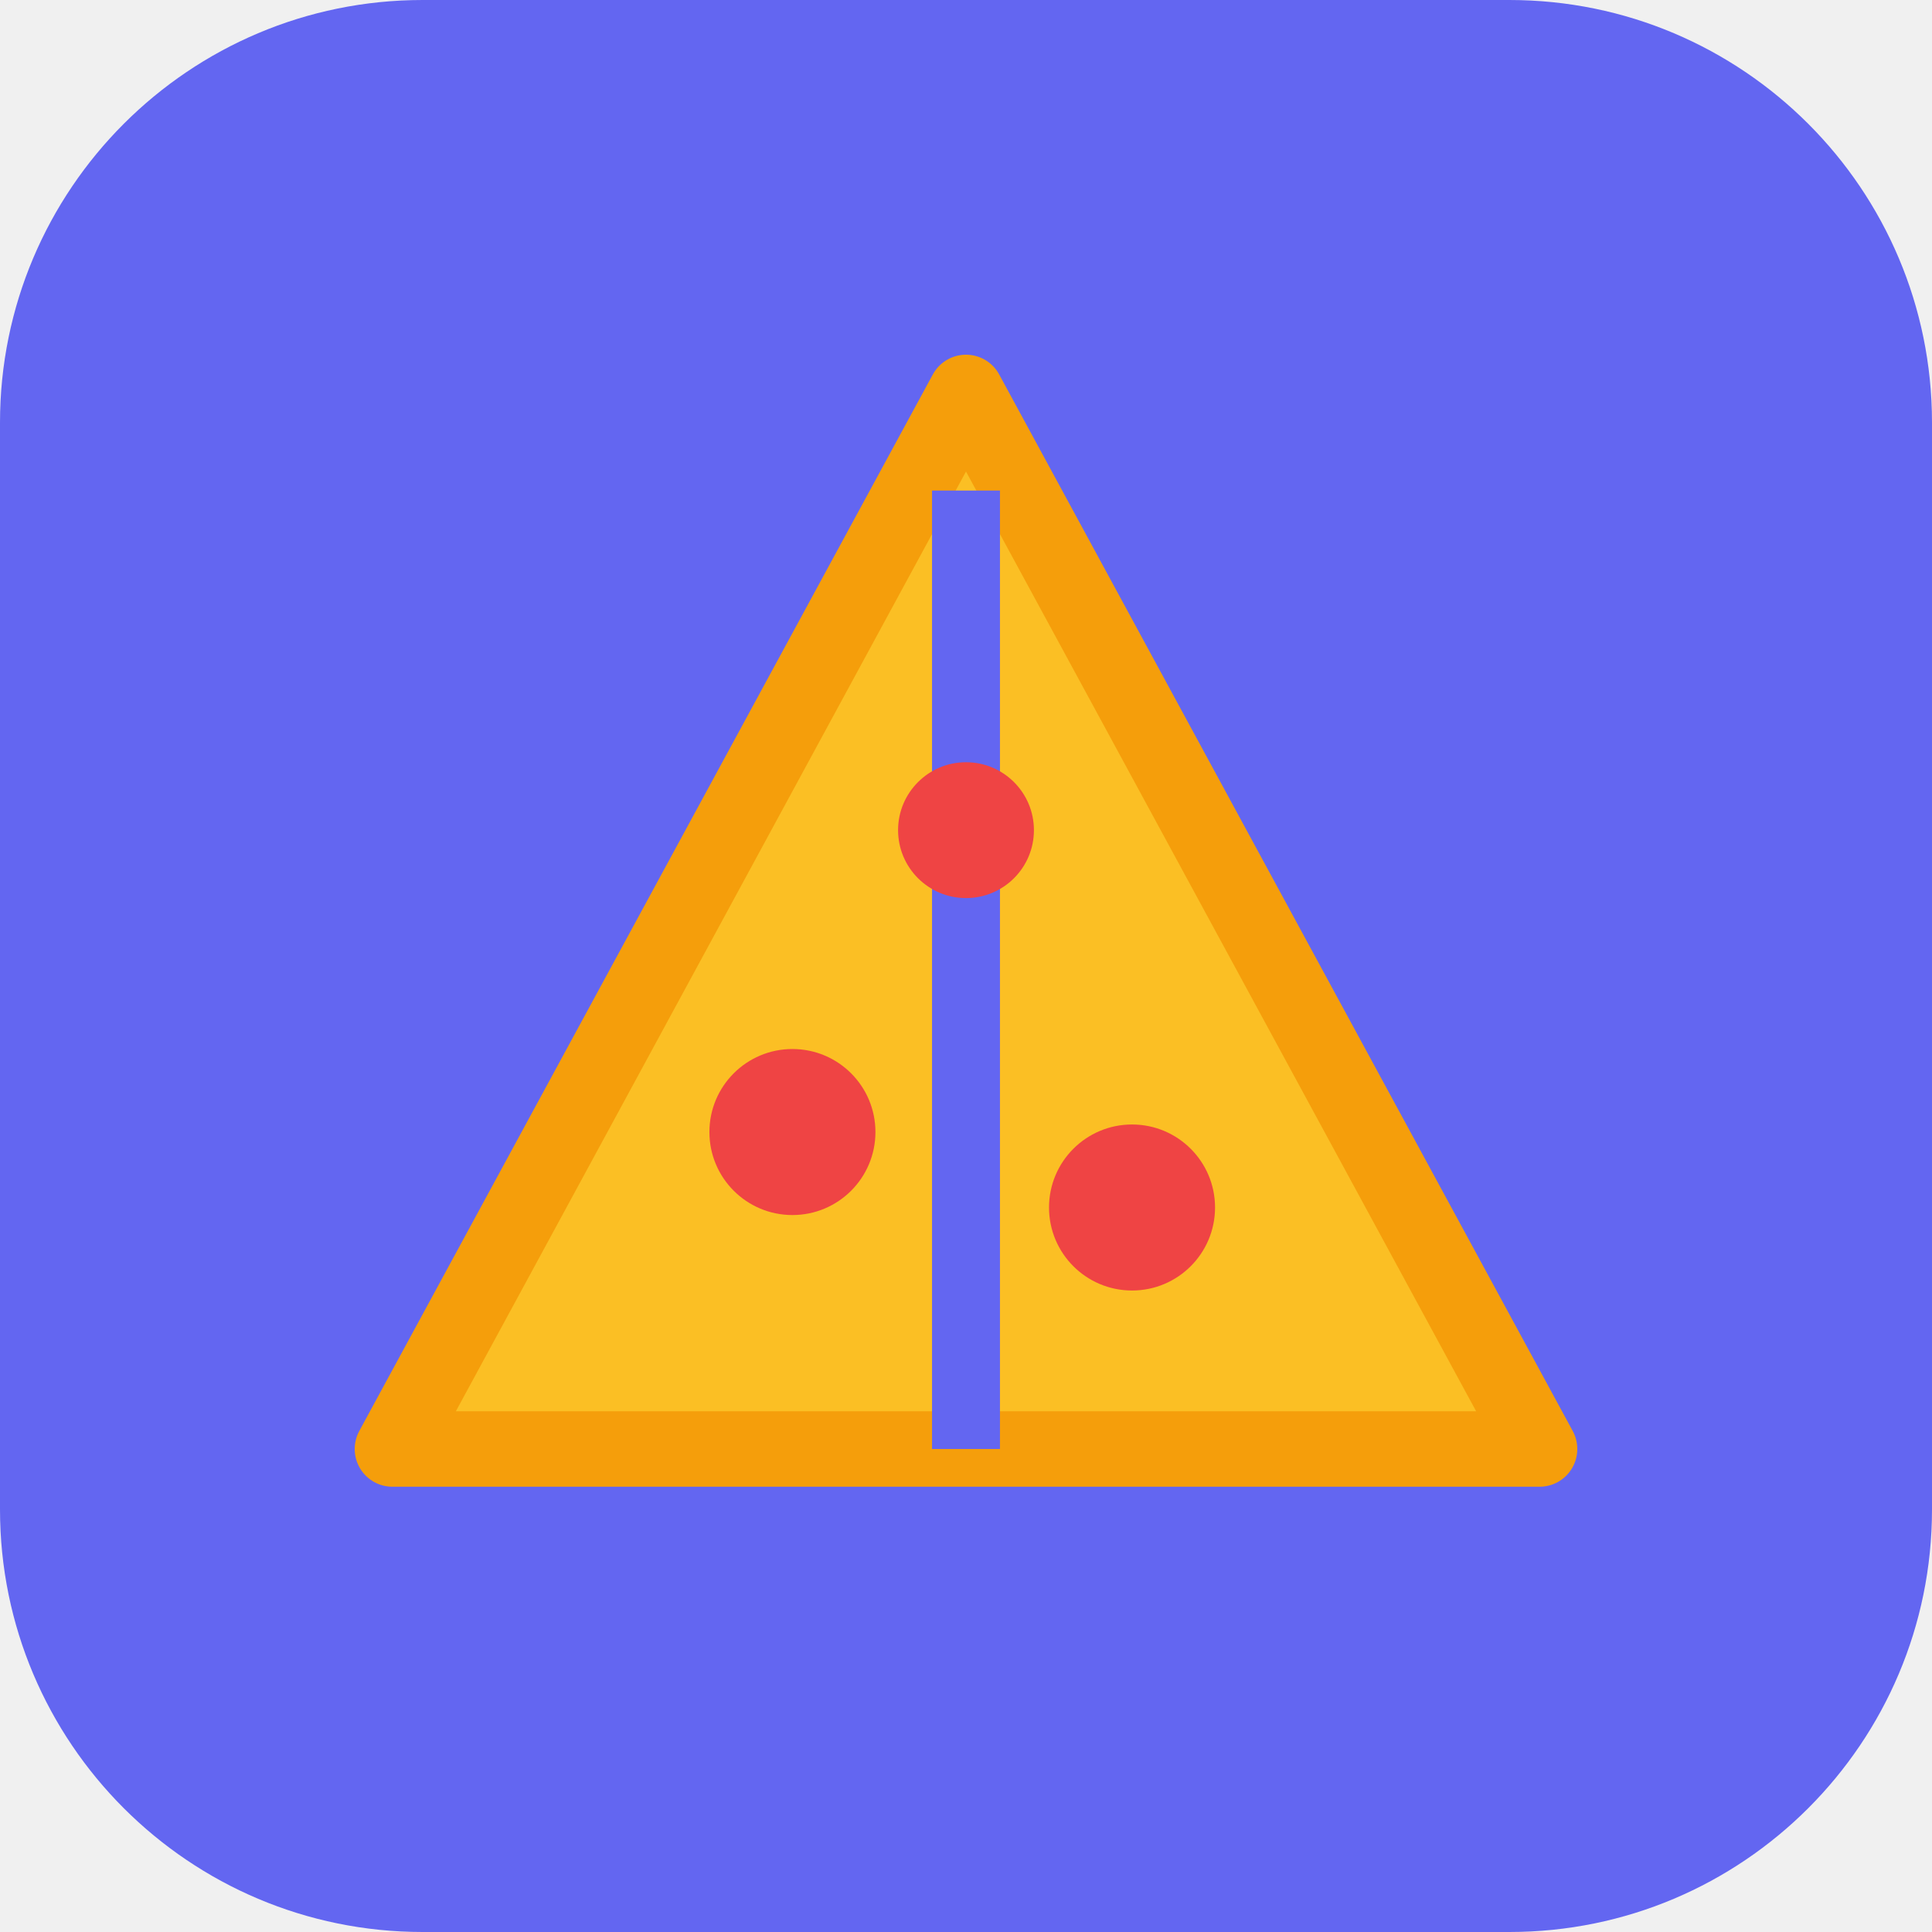
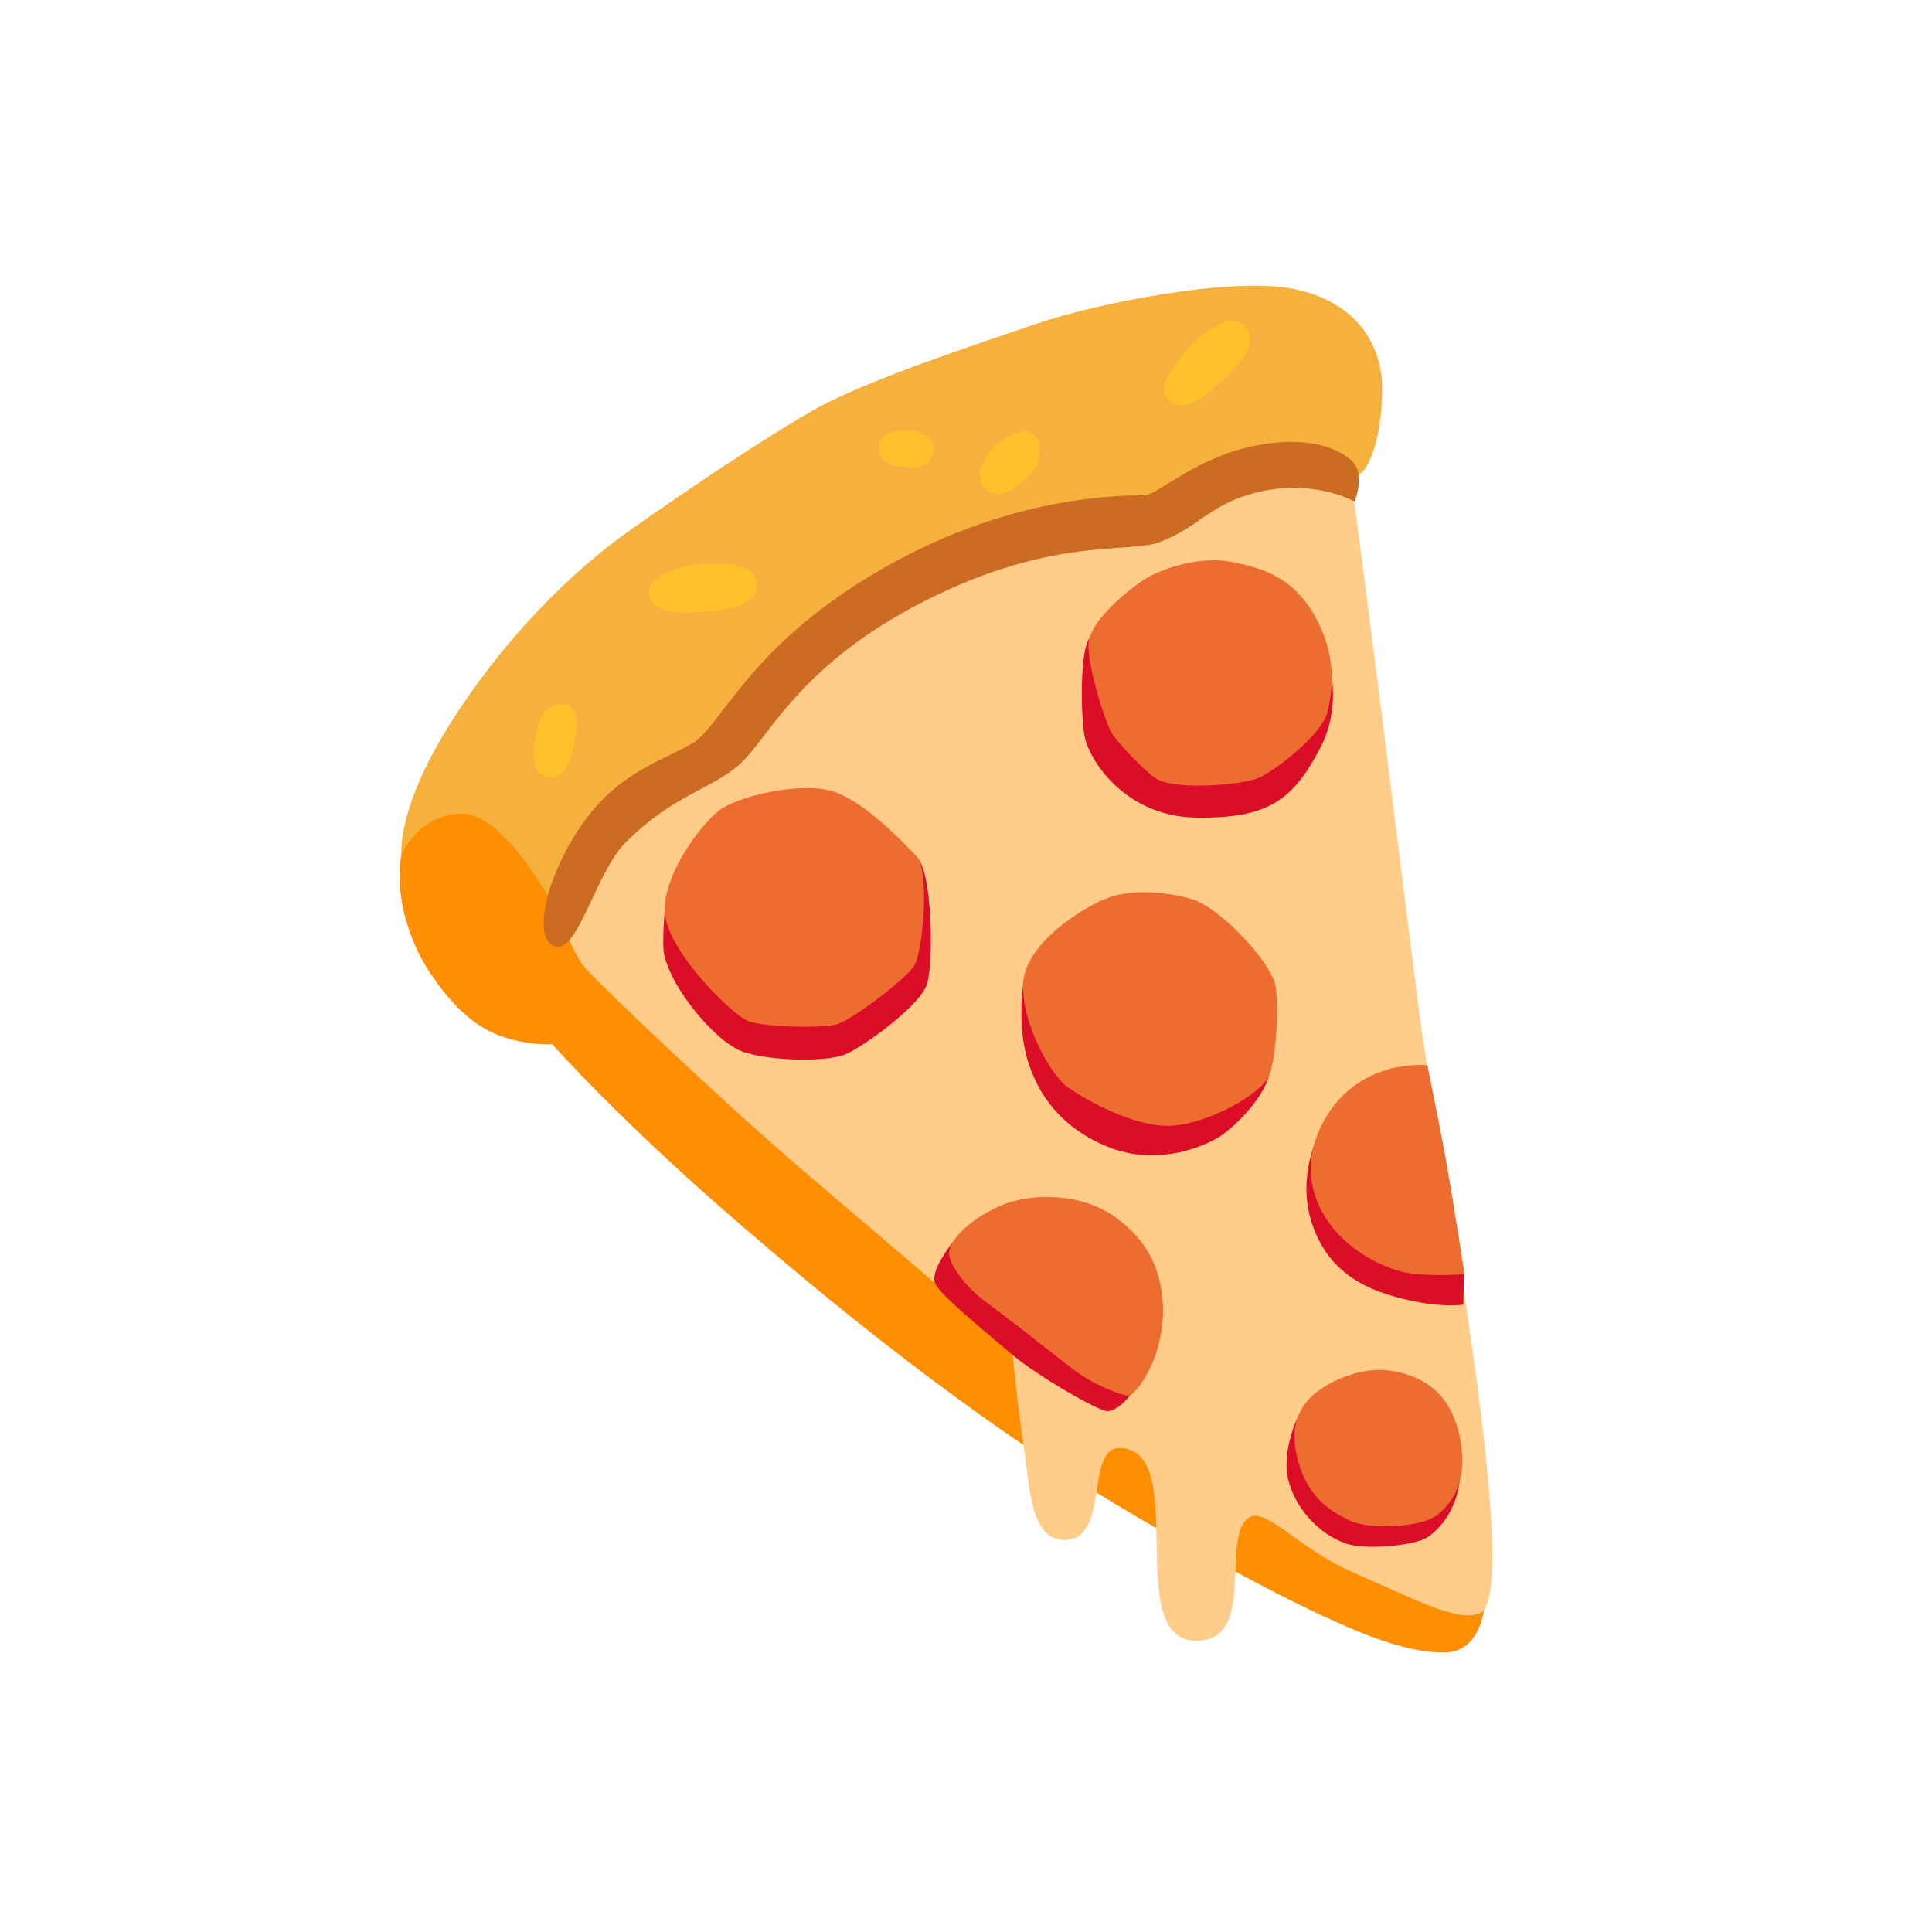
<svg xmlns="http://www.w3.org/2000/svg" viewBox="0 0 512 512">
-   <rect width="512" height="512" rx="112" fill="#6366f1" />
-   <path d="M256 104 L408 384 H104 Z" fill="#fbbf24" />
-   <path d="M256 104 L408 384 H104 Z" fill="none" stroke="#f59e0b" stroke-width="20" stroke-linejoin="round" />
-   <line x1="256" y1="130" x2="256" y2="384" stroke="#6366f1" stroke-width="18" />
-   <circle cx="210" cy="300" r="22" fill="#ef4444" />
-   <circle cx="300" cy="320" r="22" fill="#ef4444" />
-   <circle cx="256" cy="220" r="18" fill="#ef4444" />
+   <rect width="512" height="512" fill="#ffffff" />
+   <svg x="64" y="64" width="384" height="384" viewBox="0 0 128 128">
+     <path style="fill:#FF8E00;" d="M20.24,47.26c0,0-5.48,3.45-6.11,6.89c-0.63,3.45,0.63,7.52,2.35,10.18s3.76,4.86,6.27,5.8  s4.7,0.78,4.7,0.78s5.8,6.58,16.13,15.51S67.08,106,81.96,114.3s20.21,10.34,24.28,10.34s3.92-6.11,3.45-7.99  S83.06,85.64,83.06,85.64L20.24,47.26z" />
+     <path style="fill:#F5B03E;" d="M31.21,62.46l-3.92-4.23c0,0-4.07-7.68-7.83-7.68s-5.33,3.6-5.33,3.6s-0.47-3.92,4.23-11.43  s10.65-13.47,15.98-17.23s11.9-8.15,16.29-10.65S64.57,9.2,70.06,7.32c5.48-1.88,17.39-4.23,22.87-3.13  c5.48,1.1,7.83,4.86,7.83,8.77s-0.94,6.58-1.72,7.36s-5.95,5.17-5.95,5.17L31.21,62.46z" />
+     <path style="fill:#FFCC8A;" d="M42.2,45.95l-9.71,6.27l-4.07,7.99c0,0,0.78,2.66,2.04,4.07c1.25,1.41,11.74,11.46,19.25,17.88  c5.86,5.01,18.35,15.64,18.35,15.64s0.51,5.34,1.1,9.09c0.47,2.98,0.5,7.95,3.64,7.81c3.96-0.18,1.68-8.2,4.82-8.12  c6.27,0.16,0.05,17.12,6.79,17.03c5.37-0.07,1.96-9.34,4.65-10.92c1.46-0.86,4.36,2.79,9.09,4.86c5.84,2.55,9.4,4.48,11.28,3.6  c3.97-1.86-4.4-45.23-5.34-52.59c-0.94-7.36-5.62-45.16-5.94-46.41s-6.74-1.41-6.74-1.41l-9.87,3.45l-14.1,1.88l-16.6,9.87  L42.2,45.95z" />
+     <path style="fill:#CB6C22;" d="M39.75,44.38c-3.08,1.74-7.05,2.71-10.4,8.23c-2.79,4.6-3.53,9.31-1.54,9.67  c1.99,0.36,3.5-6.58,6.15-9.22c4.25-4.25,7.69-4.7,10.13-6.96s5.11-8.4,15.28-13.83c11.85-6.33,18.93-4.66,21.7-5.7  c3.62-1.36,4.6-3.58,9.13-4.52c4.79-0.99,8.12,0.92,8.12,0.92s1.09-2.53-0.36-3.71c-1.45-1.18-4.12-2.1-8.58-1.19  c-4.88,0.99-8.5,4.25-9.49,4.34s-11.12-0.45-23.15,6.42S42.46,42.84,39.75,44.38z" />
+     <path style="fill:#DB0D27;" d="M53.58,55.32L37.4,58.85c0,0-0.25,3.07-0.09,3.98c0.54,3.07,4.61,7.96,7.05,8.77s7.41,0.9,9.04,0.18  c1.63-0.72,6.51-4.25,7.14-6.15c0.63-1.9,0.46-9.85-0.8-11.12C58.48,53.25,53.58,55.32,53.58,55.32z" />
+     <path style="fill:#ED6D30;" d="M42.19,50.26c-1.73,1.34-5.06,5.88-4.79,9.13c0.27,3.26,5.88,8.95,7.41,9.49s6.51,0.63,7.78,0.27  s6.15-3.98,6.87-5.24c0.72-1.27,1.36-8.32,0.18-9.58s-4.7-4.97-7.5-5.79C49.33,47.73,43.82,48.99,42.19,50.26z" />
+     <path style="fill:#DB0D27;" d="M83.6,65.45c0,0-14.32-1.03-14.5-0.13s-0.51,4.38,0.4,7.18c0.64,1.99,2.17,5.43,6.87,7.41  s9.22-0.18,10.4-1.09c2.21-1.7,3.62-3.8,3.98-5.06C91.11,72.5,83.6,65.45,83.6,65.45z" />
+     <path style="fill:#ED6D30;" d="M76.64,57.94c-2.21,0.8-7.5,4.07-7.6,7.69c-0.09,3.62,2.53,8.05,3.89,9.04s5.88,3.62,9.22,3.44  c3.35-0.18,7.96-2.89,8.59-4.34c0.63-1.45,0.9-5.7,0.63-7.87c-0.27-2.17-4.97-7.05-7.32-7.78C81.7,57.4,78.63,57.22,76.64,57.94z" />
+     <path style="fill:#DB0D27;" d="M76.1,91.76c0,0-13.11-3.62-13.29-3.35c-0.18,0.27-1.99,2.53-1.54,3.62  c0.45,1.09,5.06,4.79,6.96,6.42c1.9,1.63,7.64,5,8.32,4.88c1.63-0.27,2.89-2.89,2.89-2.89L76.1,91.76z" />
+     <path style="fill:#ED6D30;" d="M77.27,86.24c-3.2-2.35-7.87-2.17-10.4-0.99c-2.53,1.18-4.07,2.71-4.34,3.89  c-0.27,1.18,1.82,3.45,2.64,4.08c0.81,0.63,3.27,2.49,3.27,2.49s3.65,2.86,5,3.9c1.88,1.45,4.24,2.27,4.87,2.36  c0.63,0.09,3.57-3.71,3.03-8.78C81.06,90.6,79.96,88.22,77.27,86.24z" />
+     <path style="fill:#DB0D27;" d="M100.06,79.01l-4.88-0.18c0,0-1.99,3.71-0.63,7.87c1.11,3.4,3.44,5.43,7.32,6.51  c3.89,1.09,6.06,0.7,6.06,0.7l0.06-2.73L100.06,79.01z" />
+     <path style="fill:#ED6D30;" d="M104.76,72.77c0,0-6.02-0.71-9.13,4.88c-2.38,4.29-0.72,7.87,1.18,9.95c1.9,2.08,4.79,3.44,6.96,3.62  s4.27,0.01,4.27,0.01s-0.84-5.55-1.66-10.19C105.88,78.26,104.76,72.77,104.76,72.77z" />
+     <path style="fill:#DB0D27;" d="M87.22,33.62c0,0-11.66,0.36-12.39,1.54s-0.72,6.42-0.36,8.5c0.36,2.08,3.53,7.14,9.86,7.23  c6.33,0.09,8.56-1.49,11.02-6.27c2.46-4.78-0.1-10.13-0.1-10.13L87.22,33.62z" />
+     <path style="fill:#ED6D30;" d="M87.31,28.28c-2.53-0.49-6.06,0.54-7.78,1.72c-1.72,1.18-4.52,3.62-4.7,5.43  c-0.18,1.81,1.45,7.05,2.08,8.05c0.63,0.99,3.25,3.68,4.07,4.07c1.9,0.9,7.14,0.45,8.68-0.09s5.79-3.98,6.24-5.79  s0.99-4.88-1.09-8.59C92.73,29.37,89.66,28.74,87.31,28.28z" />
+     <path style="fill:#DB0D27;" d="M103.78,104.17l-10.41-0.45c0,0-1.4,2.81-0.98,5.27c0.34,2.04,2.03,4.82,5.06,5.99  c1.72,0.66,6.22,0.23,7.32-0.52c2.22-1.52,2.93-4.28,2.86-5.7C107.6,108.02,103.78,104.17,103.78,104.17z" />
+     <path style="fill:#ED6D30;" d="M101.51,99.75c-2.7-0.41-5.81,1.05-7.15,2.44c-1.34,1.39-1.61,3.13-1.1,5.23  c0.93,3.84,3.39,4.93,4.53,5.52c1.69,0.87,6.33,0.7,7.79-0.41c1.45-1.1,2.55-2.98,2.21-5.87  C107.44,103.76,106.16,100.45,101.51,99.75z" />
+     <path style="fill:#FCC12B;" d="M36,31.03c0.09,2.16,3.87,1.79,5.36,1.64c1.19-0.12,4.17-0.37,4.17-2.31s-2.6-1.93-4.54-1.86  C39.12,28.57,35.92,29.32,36,31.03z" />
+     <path style="fill:#FCC12B;" d="M56.31,18.31c0,1.42,1.56,1.56,2.53,1.64c0.97,0.07,2.23-0.3,2.31-1.41  c0.07-1.12-0.89-1.79-2.31-1.86C57.35,16.59,56.31,17.11,56.31,18.31z" />
+     <path style="fill:#FCC12B;" d="M65.61,21.73c1.43,1.55,3.57-0.52,4.32-1.49c0.74-0.97,0.89-2.46,0.07-3.2  c-0.82-0.74-2.38,0.07-3.42,1.04S64.72,20.76,65.61,21.73z" />
+     <path style="fill:#FCC12B;" d="M81.76,13.84c1.74,1.97,4.61-1.34,5.8-2.46c1.19-1.12,2.16-2.68,1.04-3.94  c-1.12-1.26-3.65,0.52-4.61,1.64C83.02,10.19,80.64,12.58,81.76,13.84z" />
+     <path style="fill:#FCC12B;" d="M26.92,47.25c1.69,0.4,2.24-1.6,2.53-3.13c0.3-1.56,0.3-3.05-0.97-3.27  c-1.44-0.25-2.23,1.19-2.46,2.6C25.83,44.72,25.36,46.88,26.92,47.25z" />
+   </svg>
</svg>
